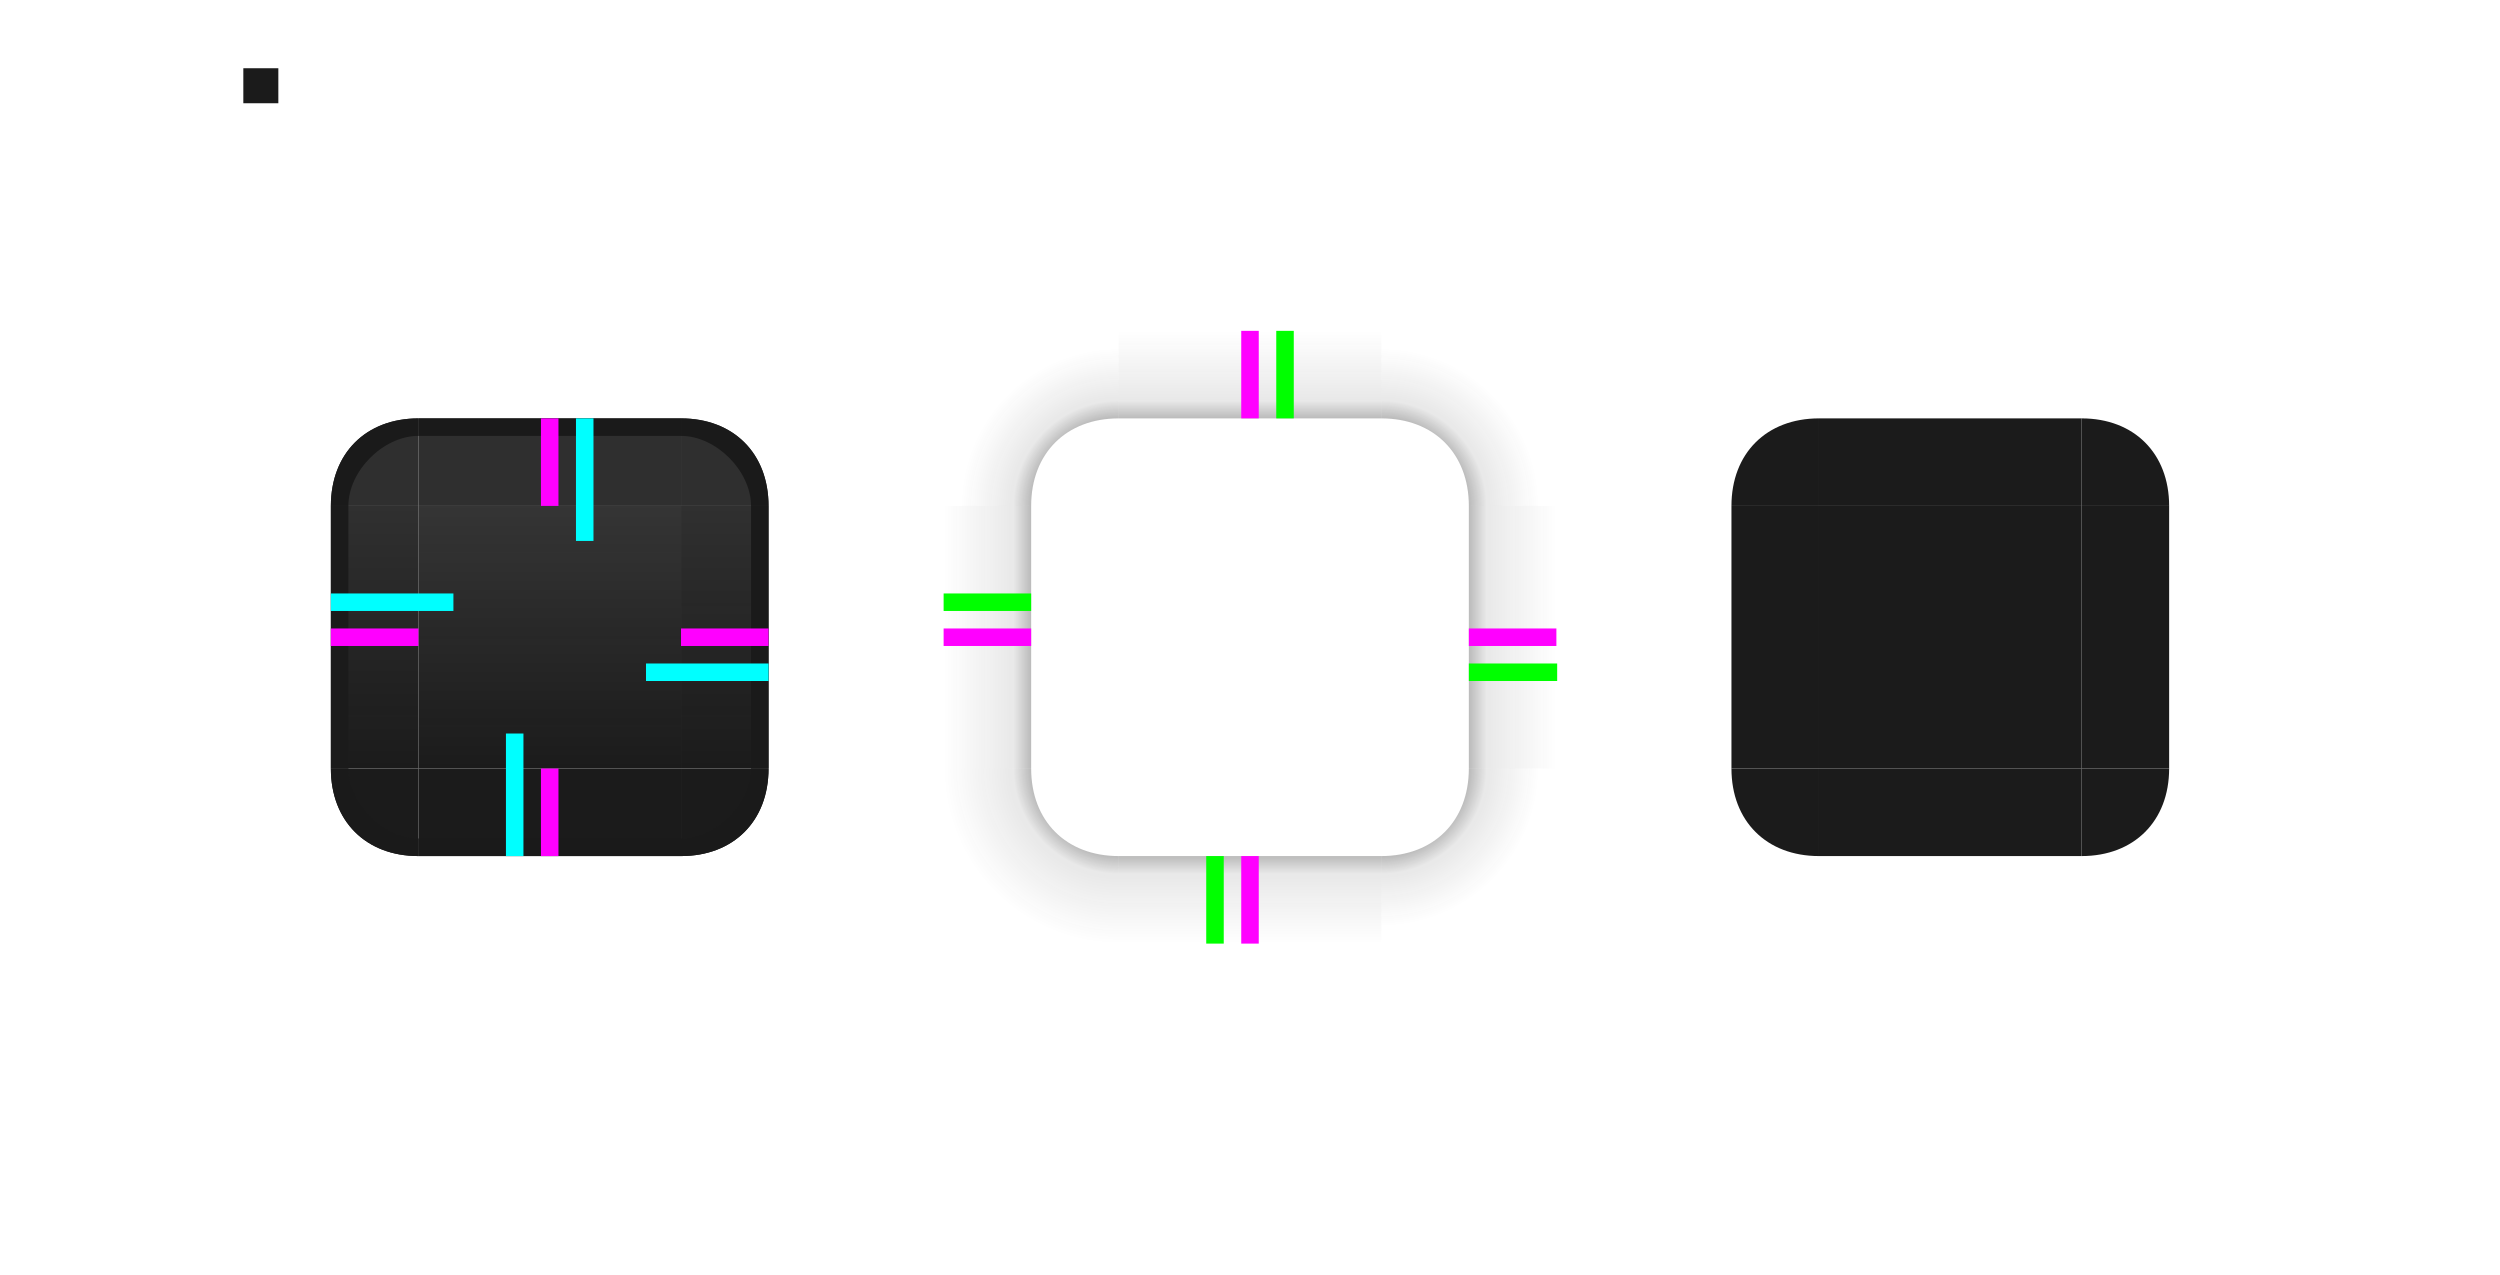
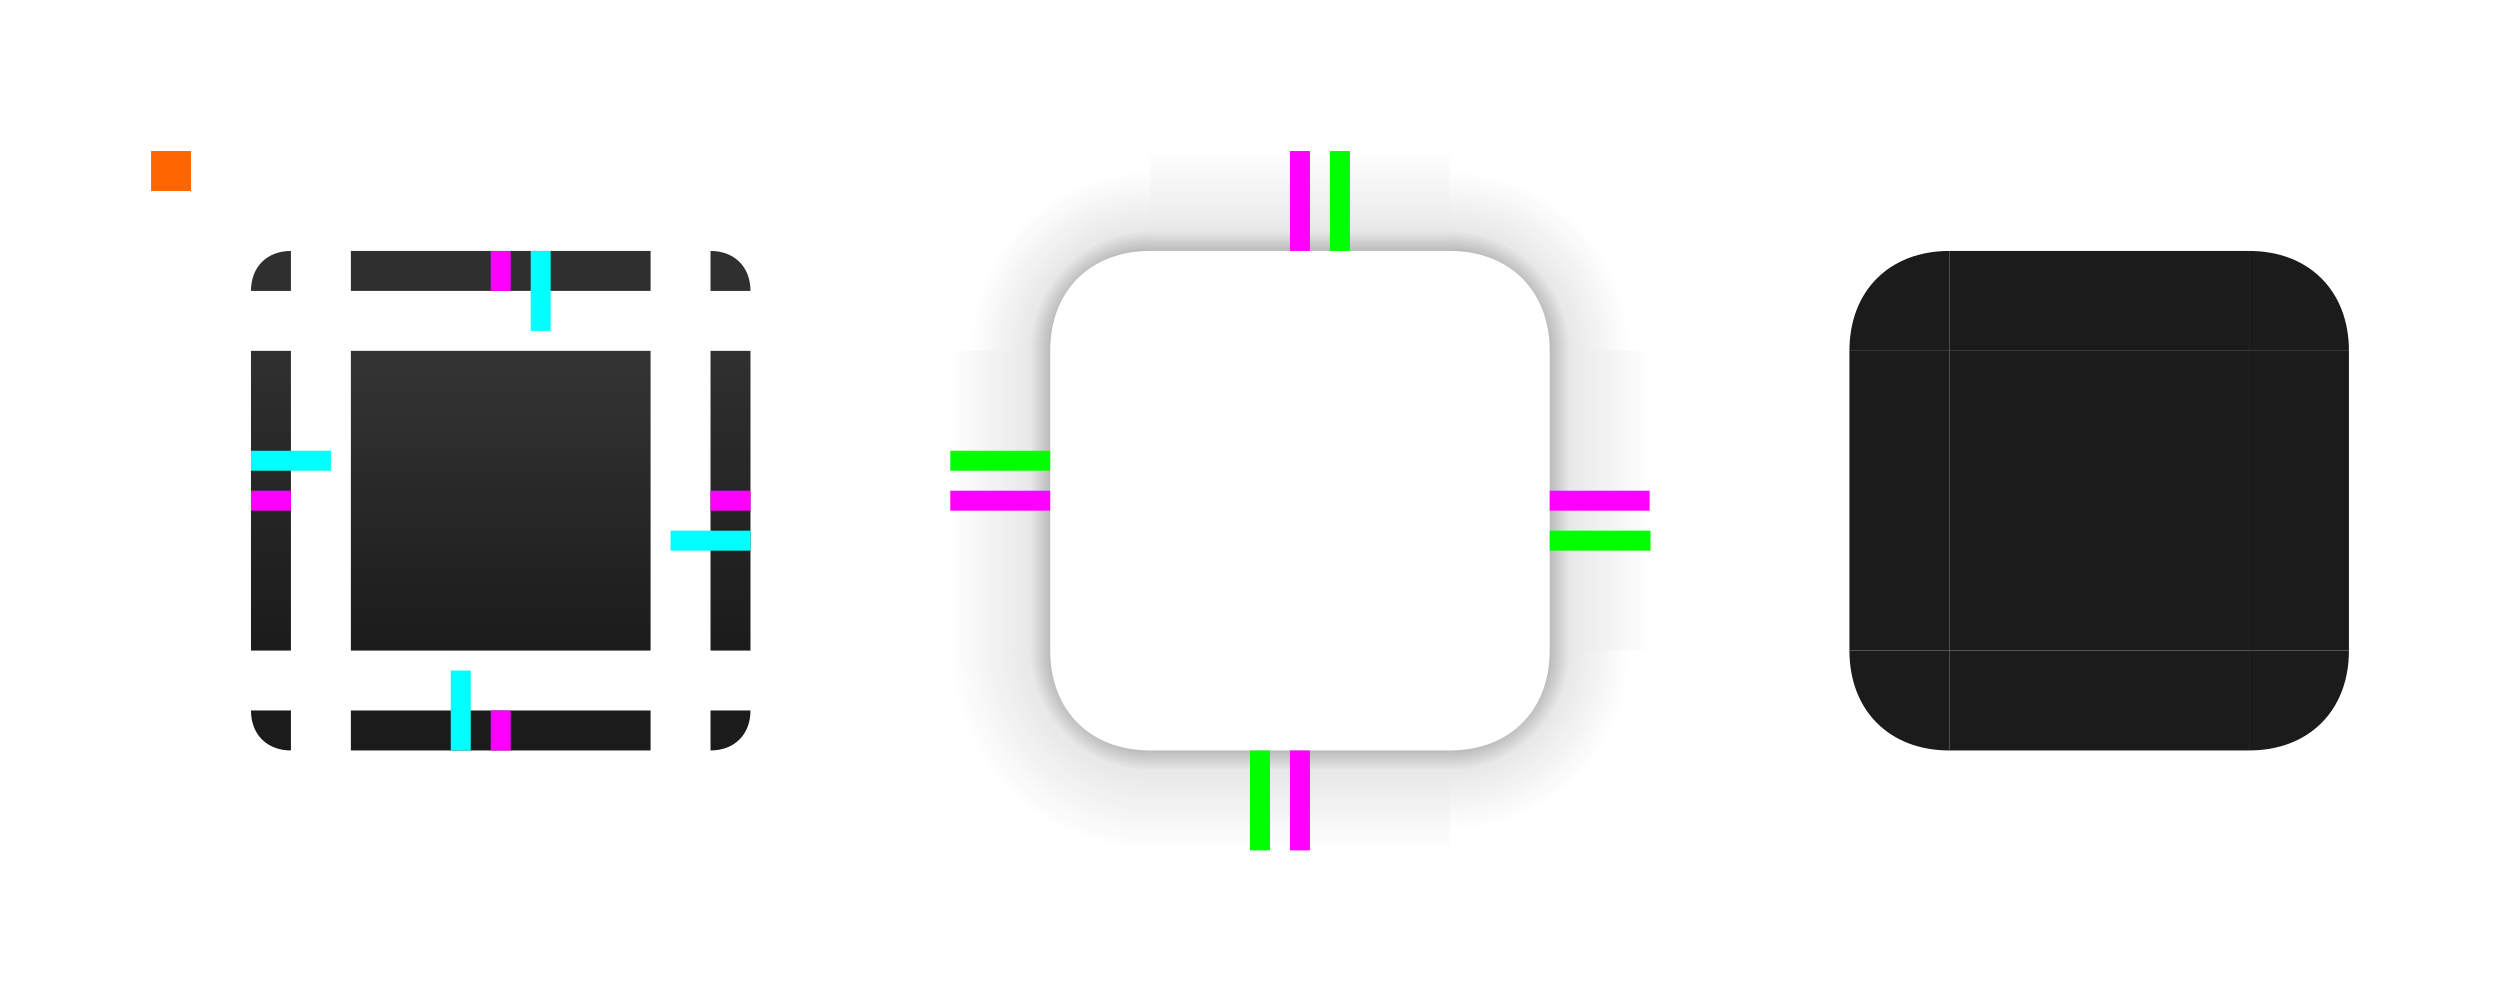
- <svg xmlns="http://www.w3.org/2000/svg" xmlns:xlink="http://www.w3.org/1999/xlink" width="37.781mm" height="19.26mm" viewBox="0 0 142.795 72.795" version="1.1" id="svg4399">
+ <svg xmlns="http://www.w3.org/2000/svg" xmlns:xlink="http://www.w3.org/1999/xlink" width="33.104mm" height="13.26mm" viewBox="0 0 125.118 50.118" version="1.1" id="svg4399">
  <defs id="defs4393">
    <linearGradient id="linearGradient5443">
      <stop style="stop-color:#1b1b1b;stop-opacity:1;" offset="0" id="stop5439" />
      <stop style="stop-color:#1b1b1b;stop-opacity:0.85" offset="1" id="stop5441" />
    </linearGradient>
    <linearGradient id="linearGradient5435">
      <stop style="stop-color:#1b1b1b;stop-opacity:1;" offset="0" id="stop5431" />
      <stop style="stop-color:#1b1b1b;stop-opacity:0.85" offset="1" id="stop5433" />
    </linearGradient>
    <linearGradient id="linearGradient5427">
      <stop style="stop-color:#1b1b1b;stop-opacity:1;" offset="0" id="stop5423" />
      <stop style="stop-color:#1b1b1b;stop-opacity:0.85" offset="1" id="stop5425" />
    </linearGradient>
-     <linearGradient xlink:href="#linearGradient5427" id="linearGradient5429" x1="233" y1="610" x2="233" y2="590" gradientUnits="userSpaceOnUse" />
-     <linearGradient xlink:href="#linearGradient5435" id="linearGradient5437" x1="223" y1="610" x2="223" y2="585" gradientUnits="userSpaceOnUse" />
-     <linearGradient xlink:href="#linearGradient5443" id="linearGradient5445" x1="242" y1="610" x2="242" y2="585" gradientUnits="userSpaceOnUse" />
+     <linearGradient xlink:href="#linearGradient5427" id="linearGradient5429" x1="233" y1="610" x2="233" y2="590" gradientUnits="userSpaceOnUse" gradientTransform="matrix(1,0,0,1.000001,-5.837064e-7,-7.2368144e-4)" />
+     <linearGradient xlink:href="#linearGradient5435" id="linearGradient5437" x1="223" y1="610" x2="223" y2="585" gradientUnits="userSpaceOnUse" gradientTransform="matrix(0.3999835,0,0,1,132.0036,0)" />
+     <linearGradient xlink:href="#linearGradient5443" id="linearGradient5445" x1="242" y1="610" x2="242" y2="585" gradientUnits="userSpaceOnUse" gradientTransform="matrix(0.4000167,0,0,1,146.9959,0)" />
    <linearGradient xlink:href="#linearGradient5353" id="linearGradient5255" x1="255" y1="602.5" x2="260" y2="602.5" gradientUnits="userSpaceOnUse" gradientTransform="translate(-8e-5,-1.3e-4)" />
    <linearGradient id="linearGradient5353">
      <stop style="stop-color:#1a1a1a;stop-opacity:0" offset="0" id="stop5349" />
      <stop style="stop-color:#1a1a1a;stop-opacity:0.098;" offset="0.8" id="stop968" />
      <stop style="stop-color:#1b1b1b;stop-opacity:0.3" offset="1" id="stop5351" />
    </linearGradient>
    <linearGradient xlink:href="#linearGradient5347" id="linearGradient5255-5" x1="255" y1="603" x2="260" y2="603" gradientUnits="userSpaceOnUse" gradientTransform="translate(-544.9999,-1205)" />
    <linearGradient id="linearGradient5347">
      <stop style="stop-color:#1a1a1a;stop-opacity:0" offset="0" id="stop5343" />
      <stop style="stop-color:#1a1a1a;stop-opacity:0.098;" offset="0.8" id="stop966" />
      <stop style="stop-color:#1b1b1b;stop-opacity:0.3" offset="1" id="stop5345" />
    </linearGradient>
    <linearGradient xlink:href="#linearGradient5347" id="linearGradient5255-9" x1="255" y1="602.5" x2="260" y2="602.5" gradientUnits="userSpaceOnUse" gradientTransform="translate(329.9999,-874.9999)" />
    <linearGradient xlink:href="#linearGradient5251" id="linearGradient5255-7" x1="255" y1="602.5" x2="260" y2="602.5" gradientUnits="userSpaceOnUse" gradientTransform="translate(-874.9999,-330.0001)" />
    <linearGradient id="linearGradient5251">
      <stop style="stop-color:#1a1a1a;stop-opacity:0" offset="0" id="stop5247" />
      <stop style="stop-color:#1a1a1a;stop-opacity:0.1" offset="0.8" id="stop952" />
      <stop style="stop-color:#1b1b1a;stop-opacity:0.3" offset="1" id="stop5249" />
    </linearGradient>
    <radialGradient xlink:href="#linearGradient976" id="radialGradient5327" cx="265" cy="610" fx="265" fy="610" r="5" gradientUnits="userSpaceOnUse" gradientTransform="matrix(-2,0,0,-2,794.9999,1830)" />
    <linearGradient id="linearGradient976">
      <stop style="stop-color:#1b1b1b;stop-opacity:1" offset="0" id="stop970" />
      <stop style="stop-color:#1a1a1a;stop-opacity:0.3" offset="0.5" id="stop991" />
      <stop style="stop-color:#1a1a1a;stop-opacity:0.1" offset="0.6" id="stop1383" />
      <stop style="stop-color:#1a1a1a;stop-opacity:0" offset="1" id="stop974" />
    </linearGradient>
    <radialGradient xlink:href="#linearGradient960" id="radialGradient5327-1" cx="265" cy="610" fx="265" fy="610" r="5" gradientUnits="userSpaceOnUse" gradientTransform="matrix(0,2,-2,0,1500,79.99987)" />
    <linearGradient id="linearGradient960">
      <stop style="stop-color:#1b1b1b;stop-opacity:1" offset="0" id="stop954" />
      <stop style="stop-color:#1a1a1a;stop-opacity:0.3" offset="0.5" id="stop964" />
      <stop style="stop-color:#1a1a1a;stop-opacity:0.1" offset="0.6" id="stop956" />
      <stop style="stop-color:#1a1a1a;stop-opacity:0" offset="0.9" id="stop962" />
      <stop style="stop-color:#1a1a1a;stop-opacity:0" offset="1" id="stop958" />
    </linearGradient>
    <radialGradient xlink:href="#linearGradient960" id="radialGradient5327-6" cx="265" cy="610" fx="265" fy="610" r="5" gradientUnits="userSpaceOnUse" gradientTransform="matrix(2,0,0,2,-250.0001,-625.0001)" />
    <radialGradient xlink:href="#linearGradient5325" id="radialGradient5327-0" cx="265" cy="610" fx="265" fy="610" r="5" gradientUnits="userSpaceOnUse" gradientTransform="matrix(0,-2,2,0,-955.0001,1125)" />
    <linearGradient id="linearGradient5325">
      <stop style="stop-color:#1b1b1b;stop-opacity:1" offset="0" id="stop5321" />
      <stop style="stop-color:#1a1a1a;stop-opacity:0.3" offset="0.5" id="stop996" />
      <stop style="stop-color:#1a1a1a;stop-opacity:0.1" offset="0.6" id="stop994" />
      <stop style="stop-color:#1a1a1a;stop-opacity:0" offset="0.9" id="stop5355" />
      <stop style="stop-color:#1a1a1a;stop-opacity:0" offset="1" id="stop5323" />
    </linearGradient>
  </defs>
-   <g id="layer1" transform="translate(-201.1024,-566.1024)">
+   <g id="layer1" transform="translate(-207.4409,-577.4408)">
    <rect style="fill:url(#linearGradient5255);fill-opacity:1;stroke:none;stroke-opacity:0" id="shadow-left" width="5" height="15" x="255" y="595" />
    <rect style="fill:url(#linearGradient5255-5);fill-opacity:1;stroke:none;stroke-opacity:0" id="shadow-right" width="5" height="15" x="-290" y="-610" transform="scale(-1)" />
    <rect style="fill:url(#linearGradient5255-9);fill-opacity:1;stroke:none;stroke-opacity:0" id="shadow-top" width="5" height="15" x="585" y="-280" transform="rotate(90)" />
    <rect style="fill:url(#linearGradient5255-7);fill-opacity:1;stroke:none;stroke-opacity:0" id="shadow-bottom" width="5" height="15" x="-620" y="265" transform="rotate(-90)" />
    <path style="fill:url(#radialGradient5327);fill-opacity:1;stroke:none;stroke-width:1px;stroke-linecap:butt;stroke-linejoin:miter;stroke-opacity:1" d="m 260,610 h -5 v 10 h 10 v -5 c -3,0 -5,-2 -5,-5 z" id="shadow-bottomleft" />
    <path style="fill:url(#radialGradient5327-1);fill-opacity:1;stroke:none;stroke-width:1px;stroke-linecap:butt;stroke-linejoin:miter;stroke-opacity:1" d="m 280,615 v 5 h 10 v -10 l -5,-1.3e-4 c 0,3 -2,5 -5,5 z" id="shadow-bottomright" />
    <path style="fill:url(#radialGradient5327-6);fill-opacity:1;stroke:none;stroke-width:1px;stroke-linecap:butt;stroke-linejoin:miter;stroke-opacity:1" d="m 285,595 h 5 v -10 h -10 v 5 c 3,0 5,2 5,5 z" id="shadow-topright" />
    <path style="fill:url(#radialGradient5327-0);fill-opacity:1;stroke:none;stroke-width:1px;stroke-linecap:butt;stroke-linejoin:miter;stroke-opacity:1" d="m 265,590 v -5 h -10 v 10 h 5 c 0,-3 2,-5 5,-5 z" id="shadow-topleft" />
    <rect style="opacity:0.206;fill:#ff00ff;fill-opacity:0;stroke:none;stroke-opacity:0" id="rect5411" width="5" height="1" x="255" y="602" />
    <rect style="fill:#ff00ff;fill-opacity:1;stroke:none;stroke-opacity:0" id="shadow-hint-left-margin" width="5" height="1" x="255" y="602" />
    <rect style="fill:#ff00ff;fill-opacity:1;stroke:none;stroke-opacity:0" id="shadow-hint-top-margin" width="1" height="5" x="272" y="585" />
    <rect style="fill:#ff00ff;fill-opacity:1;stroke:none;stroke-opacity:0" id="shadow-hint-right-margin" width="5" height="1" x="285" y="602" />
    <rect style="fill:#ff00ff;fill-opacity:1;stroke:none;stroke-opacity:0" id="shadow-hint-bottom-margin" width="1" height="5" x="272" y="615" />
    <rect style="fill:#00ff00;fill-opacity:1;stroke:none;stroke-width:0.775;stroke-opacity:0" id="shadow-hint-top-inset" width="1" height="5" x="274" y="585" />
    <rect style="fill:#00ff00;fill-opacity:1;stroke:none;stroke-width:0.639;stroke-opacity:0" id="shadow-hint-right-inset" width="5.045" height="1" x="285" y="604" />
-     <rect style="fill:#00ff00;fill-opacity:1;stroke:none;stroke-width:0.775;stroke-opacity:0" id="shadow-hint-bottom-margin-0" width="1" height="5" x="270" y="615" />
+     <rect style="fill:#00ff00;fill-opacity:1;stroke:none;stroke-width:0.775;stroke-opacity:0" id="shadow-hint-bottom-inset" width="1" height="5" x="270" y="615" />
    <rect style="fill:#00ff00;fill-opacity:1;stroke:none;stroke-width:0.632;stroke-opacity:0" id="shadow-hint-left-inset" width="5" height="1" x="255" y="600" />
-     <rect style="fill:url(#linearGradient5429);fill-opacity:1;stroke-opacity:0" id="center" width="15" height="15" x="225" y="595" />
-     <g id="left">
-       <rect style="fill:url(#linearGradient5437);fill-opacity:1;stroke-opacity:0" id="rect4988" width="5" height="15" x="220" y="595" />
-       <path style="fill:#1b1b1b;fill-opacity:1;stroke:none;stroke-width:1px;stroke-linecap:butt;stroke-linejoin:miter;stroke-opacity:1" d="m 220,595 v 15 h 1 v -15 z" id="path4994" />
-     </g>
-     <g id="right">
-       <rect style="fill:url(#linearGradient5445);fill-opacity:1;stroke-opacity:0" id="rect4984" width="5" height="15" x="240" y="595" />
-       <path style="fill:#1a1a1a;stroke:none;stroke-width:1px;stroke-linecap:butt;stroke-linejoin:miter;stroke-opacity:1" d="m 244,595 v 15 h 1 v -15 z" id="path4996" />
-     </g>
-     <g id="top">
-       <rect style="fill:#1b1b1b;fill-opacity:0.91;stroke-opacity:0" id="rect4986" width="15" height="5" x="225" y="590" />
-       <path style="fill:#1a1a1a;stroke:none;stroke-width:1px;stroke-linecap:butt;stroke-linejoin:miter;stroke-opacity:1" d="m 225,590 h 15 v 1 h -15 z" id="path4998" />
-     </g>
-     <g id="bottom">
-       <rect style="fill:#1b1b1b;fill-opacity:1;stroke-opacity:0" id="rect4990" width="15" height="5" x="225" y="610" />
-       <path style="fill:#1a1a1a;stroke:none;stroke-width:1px;stroke-linecap:butt;stroke-linejoin:miter;stroke-opacity:1" d="m 225,615 h 15 v -1 h -15 z" id="path5000" />
-     </g>
-     <g id="topleft">
-       <path style="fill:#1b1b1b;fill-opacity:0.91;stroke:none;stroke-width:1px;stroke-linecap:butt;stroke-linejoin:miter;stroke-opacity:1" d="m 225,590 c -3,0 -5,2 -5,5 h 5 z" id="path5002" />
-       <path style="fill:#1a1a1a;stroke:none;stroke-width:1px;stroke-linecap:butt;stroke-linejoin:miter;stroke-opacity:1" d="m 220,595 c 0,-3 2,-5 5,-5 v 1 c -2,0 -4,2 -4,4 z" id="path5033" />
-     </g>
-     <g id="topright">
-       <path style="fill:#1b1b1b;fill-opacity:0.91;stroke:none;stroke-width:1px;stroke-linecap:butt;stroke-linejoin:miter;stroke-opacity:1" d="m 245,595 c 0,-3 -2,-5 -5,-5 v 5 z" id="path5002-4" />
-       <path style="fill:#1a1a1a;stroke:none;stroke-width:1px;stroke-linecap:butt;stroke-linejoin:miter;stroke-opacity:1" d="m 240,590 c 3,0 5,2 5,5 h -1 c 0,-2 -2,-4 -4,-4 z" id="path5033-6" />
-     </g>
-     <g id="bottomright">
-       <path style="fill:#1b1b1b;fill-opacity:1;stroke:none;stroke-width:1px;stroke-linecap:butt;stroke-linejoin:miter;stroke-opacity:1" d="m 240,615 c 3,0 5,-2 5,-5 h -5 z" id="path5002-44" />
-       <path style="fill:#1a1a1a;stroke:none;stroke-width:1px;stroke-linecap:butt;stroke-linejoin:miter;stroke-opacity:1" d="m 245,610 c 0,3 -2,5 -5,5 v -1 c 2,0 4,-2 4,-4 z" id="path5033-3" />
-     </g>
-     <g id="bottomleft">
-       <path style="fill:#1b1b1b;fill-opacity:1;stroke:none;stroke-width:1px;stroke-linecap:butt;stroke-linejoin:miter;stroke-opacity:1" d="m 220,610 c 0,3 2,5 5,5 v -5 z" id="path5002-7" />
-       <path style="fill:#1a1a1a;stroke:none;stroke-width:1px;stroke-linecap:butt;stroke-linejoin:miter;stroke-opacity:1" d="m 225,615 c -3,0 -5,-2 -5,-5 h 1 c 0,2 2,4 4,4 z" id="path5033-1" />
-     </g>
+     <rect style="fill:url(#linearGradient5429);fill-opacity:1;stroke-width:1;stroke-opacity:0" id="center" width="15" height="15" x="225" y="595" />
+     <rect style="fill:url(#linearGradient5437);fill-opacity:1;stroke-width:0.632;stroke-opacity:0" id="left" width="2" height="15" x="220" y="595" />
+     <rect style="fill:url(#linearGradient5445);fill-opacity:1;stroke-width:0.632;stroke-opacity:0" id="right" width="2" height="15" x="243" y="595" />
+     <rect style="fill:#1b1b1b;fill-opacity:0.91;stroke-width:0.632;stroke-opacity:0" id="top" width="15" height="2" x="225" y="590" />
+     <rect style="fill:#1b1b1b;fill-opacity:1;stroke-width:0.632;stroke-opacity:0" id="bottom" width="15" height="2" x="225" y="613" />
+     <path style="fill:#1b1b1b;fill-opacity:0.91;stroke:none;stroke-width:0.4px;stroke-linecap:butt;stroke-linejoin:miter;stroke-opacity:1" d="M 222,590 C 220.8,590 220,590.8 220,592 h 2 z" id="topleft" />
+     <path style="fill:#1b1b1b;fill-opacity:0.91;stroke:none;stroke-width:0.4px;stroke-linecap:butt;stroke-linejoin:miter;stroke-opacity:1" d="M 245,592 C 245,590.8 244.2,590 243,590 v 2 z" id="topright" />
+     <path style="fill:#1b1b1b;fill-opacity:1;stroke:none;stroke-width:0.4px;stroke-linecap:butt;stroke-linejoin:miter;stroke-opacity:1" d="M 243,615 C 244.2,615 245,614.2 245,613 h -2 z" id="bottomright" />
+     <path style="fill:#1b1b1b;fill-opacity:1;stroke:none;stroke-width:0.4px;stroke-linecap:butt;stroke-linejoin:miter;stroke-opacity:1" d="m 220,613 c 0,1.2 0.8,2 2,2 v -2 z" id="bottomleft" />
    <rect style="fill:#1b1b1b;fill-opacity:1;stroke-opacity:0" id="mask-center" width="15" height="15" x="305" y="595" />
    <g id="g5092-3" transform="translate(80)">
      <rect style="fill:#1b1b1b;fill-opacity:1;stroke-opacity:0" id="mask-left" width="5" height="15" x="220" y="595" />
    </g>
    <g id="g5076-8" transform="translate(80)">
      <rect style="fill:#1b1b1b;fill-opacity:1;stroke-opacity:0" id="mask-right" width="5" height="15" x="240" y="595" />
    </g>
    <g id="g5068-4" transform="translate(80)">
      <rect style="fill:#1b1b1b;fill-opacity:1;stroke-opacity:0" id="mask-top" width="15" height="5" x="225" y="590" />
    </g>
    <g id="g5084-8" transform="translate(80)">
      <rect style="fill:#1b1b1b;fill-opacity:1;stroke-opacity:0" id="mask-bottom" width="15" height="5" x="225" y="610" />
    </g>
    <g id="g5064-7" transform="translate(80)">
      <path style="fill:#1b1b1b;fill-opacity:1;stroke:none;stroke-width:1px;stroke-linecap:butt;stroke-linejoin:miter;stroke-opacity:1" d="m 225,590 c -3,0 -5,2 -5,5 h 5 z" id="mask-topleft" />
    </g>
    <g id="g5072-3" transform="translate(80)">
      <path style="fill:#1b1b1b;fill-opacity:1;stroke:none;stroke-width:1px;stroke-linecap:butt;stroke-linejoin:miter;stroke-opacity:1" d="m 245,595 c 0,-3 -2,-5 -5,-5 v 5 z" id="mask-topright" />
    </g>
    <g id="g5080-0" transform="translate(80)">
      <path style="fill:#1b1b1b;fill-opacity:1;stroke:none;stroke-width:1px;stroke-linecap:butt;stroke-linejoin:miter;stroke-opacity:1" d="m 240,615 c 3,0 5,-2 5,-5 h -5 z" id="mask-bottomright" />
    </g>
    <g id="g5088-5" transform="translate(80)">
      <path style="fill:#1b1b1b;fill-opacity:1;stroke:none;stroke-width:1px;stroke-linecap:butt;stroke-linejoin:miter;stroke-opacity:1" d="m 220,610 c 0,3 2,5 5,5 v -5 z" id="mask-bottomleft" />
    </g>
-     <rect style="fill:#ff00ff;fill-opacity:1;stroke:none;stroke-opacity:0" id="hint-top-margin" width="1" height="5" x="232" y="590" />
-     <rect style="fill:#ff00ff;fill-opacity:1;stroke:none;stroke-opacity:0" id="hint-right-margin" width="5" height="1" x="240" y="602" />
-     <rect style="fill:#ff00ff;fill-opacity:1;stroke:none;stroke-opacity:0" id="hint-left-margin" width="5" height="1" x="220" y="602" />
-     <rect style="fill:#ff00ff;fill-opacity:1;stroke:none;stroke-opacity:0" id="hint-bottom-margin" width="1" height="5" x="232" y="610" />
-     <rect style="opacity:1;fill:#1b1b1b;fill-opacity:1;stroke:none;stroke-opacity:0" id="hint-stretch-borders" width="2" height="2" x="215" y="570" />
-     <rect style="fill:#00ffff;fill-opacity:1;stroke:none;stroke-width:1.183;stroke-opacity:0" id="thick-hint-left-margin" width="7" height="1" x="220" y="600" />
-     <rect style="fill:#00ffff;fill-opacity:1;stroke:none;stroke-width:1.183;stroke-opacity:0" id="thick-hint-top-margin" width="1" height="7" x="234" y="590" />
-     <rect style="fill:#00ffff;fill-opacity:1;stroke:none;stroke-width:1.183;stroke-opacity:0" id="thick-hint-right-margin" width="7" height="1" x="238" y="604" />
-     <rect style="fill:#00ffff;fill-opacity:1;stroke:none;stroke-width:1.183;stroke-opacity:0" id="thick-hint-bottom-margin" width="1" height="7" x="230" y="608" />
+     <rect style="fill:#ff00ff;fill-opacity:1;stroke:none;stroke-width:0.632;stroke-opacity:0" id="hint-top-margin" width="1" height="2" x="232" y="590" />
+     <rect style="fill:#ff00ff;fill-opacity:1;stroke:none;stroke-width:0.632;stroke-opacity:0" id="hint-right-margin" width="2" height="1" x="243" y="602" />
+     <rect style="fill:#ff00ff;fill-opacity:1;stroke:none;stroke-width:0.632;stroke-opacity:0" id="hint-left-margin" width="2" height="1" x="220" y="602" />
+     <rect style="fill:#ff00ff;fill-opacity:1;stroke:none;stroke-width:0.632;stroke-opacity:0" id="hint-bottom-margin" width="1" height="2" x="232" y="613" />
+     <rect style="opacity:1;fill:#ff6600;fill-opacity:1;stroke:none;stroke-opacity:0" id="hint-stretch-borders" width="2" height="2" x="215" y="585" />
+     <rect style="fill:#00ffff;fill-opacity:1;stroke:none;stroke-width:0.894;stroke-opacity:0" id="thick-hint-left-margin" width="4" height="1" x="220" y="600" />
+     <rect style="fill:#00ffff;fill-opacity:1;stroke:none;stroke-width:0.894;stroke-opacity:0" id="thick-hint-top-margin" width="1" height="4" x="234" y="590" />
+     <rect style="fill:#00ffff;fill-opacity:1;stroke:none;stroke-width:0.894;stroke-opacity:0" id="thick-hint-right-margin" width="4" height="1" x="241" y="604" />
+     <rect style="fill:#00ffff;fill-opacity:1;stroke:none;stroke-width:0.894;stroke-opacity:0" id="thick-hint-bottom-margin" width="1" height="4" x="230" y="611" />
  </g>
</svg>
